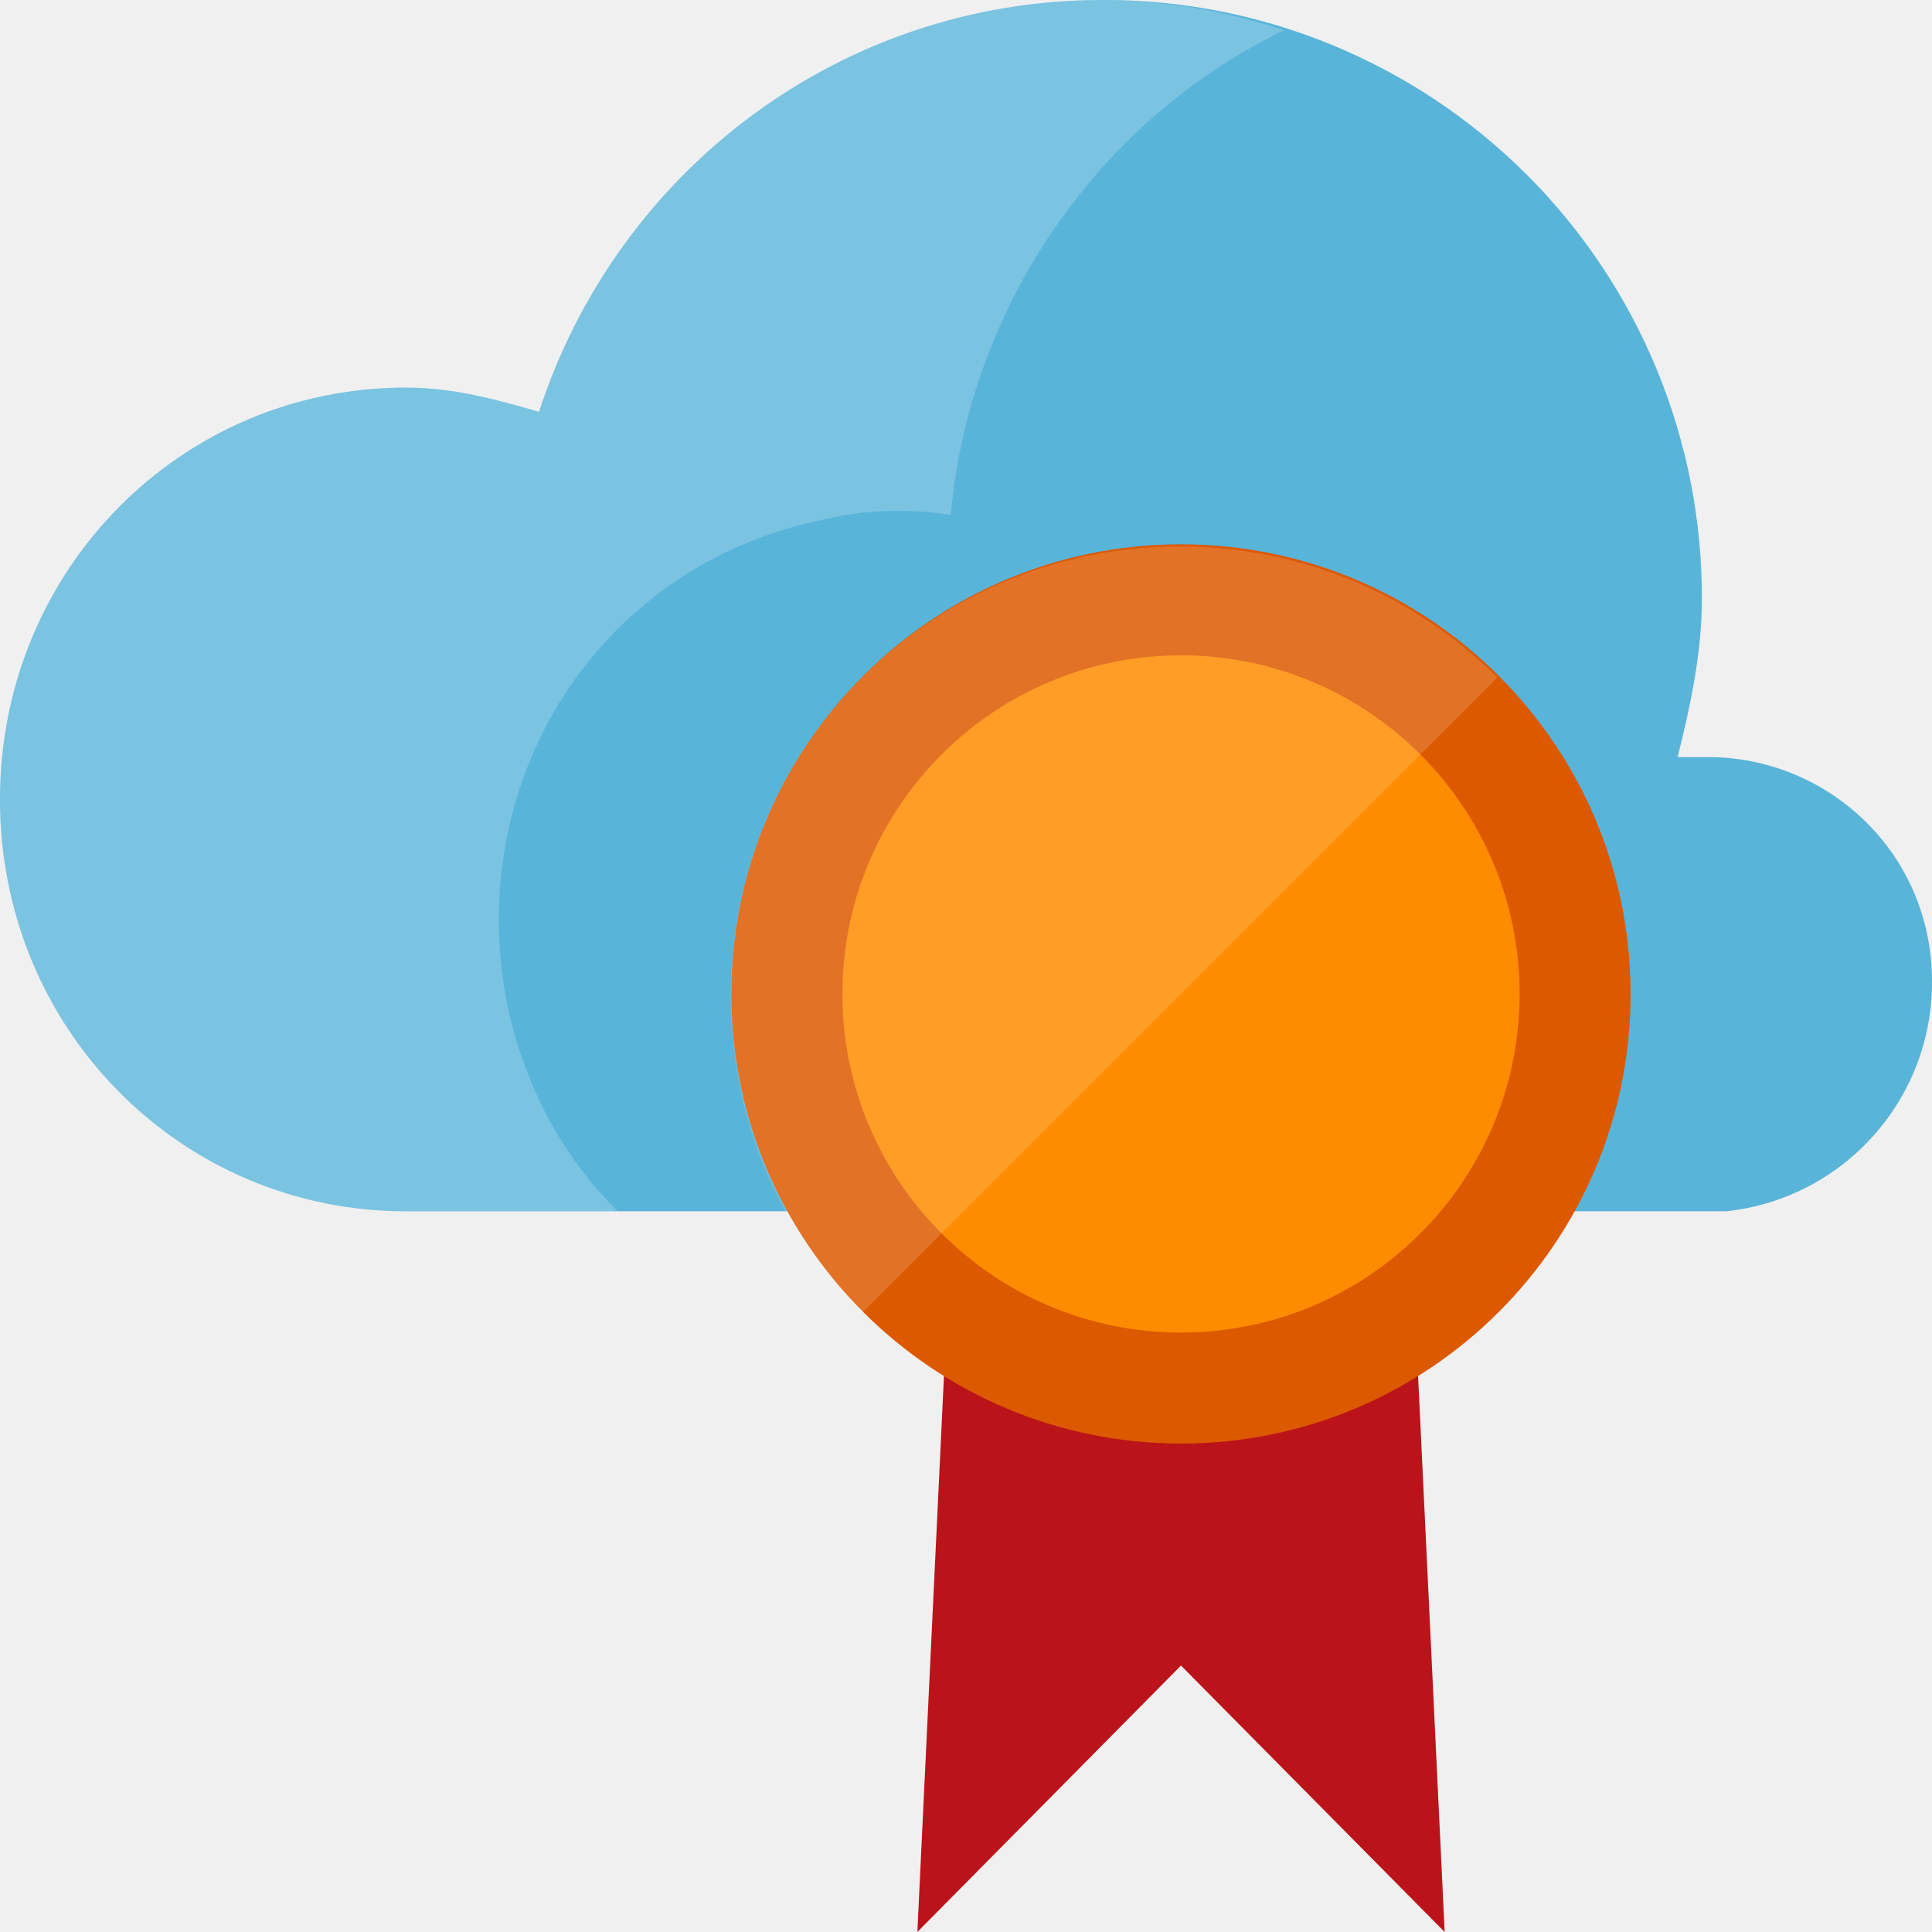
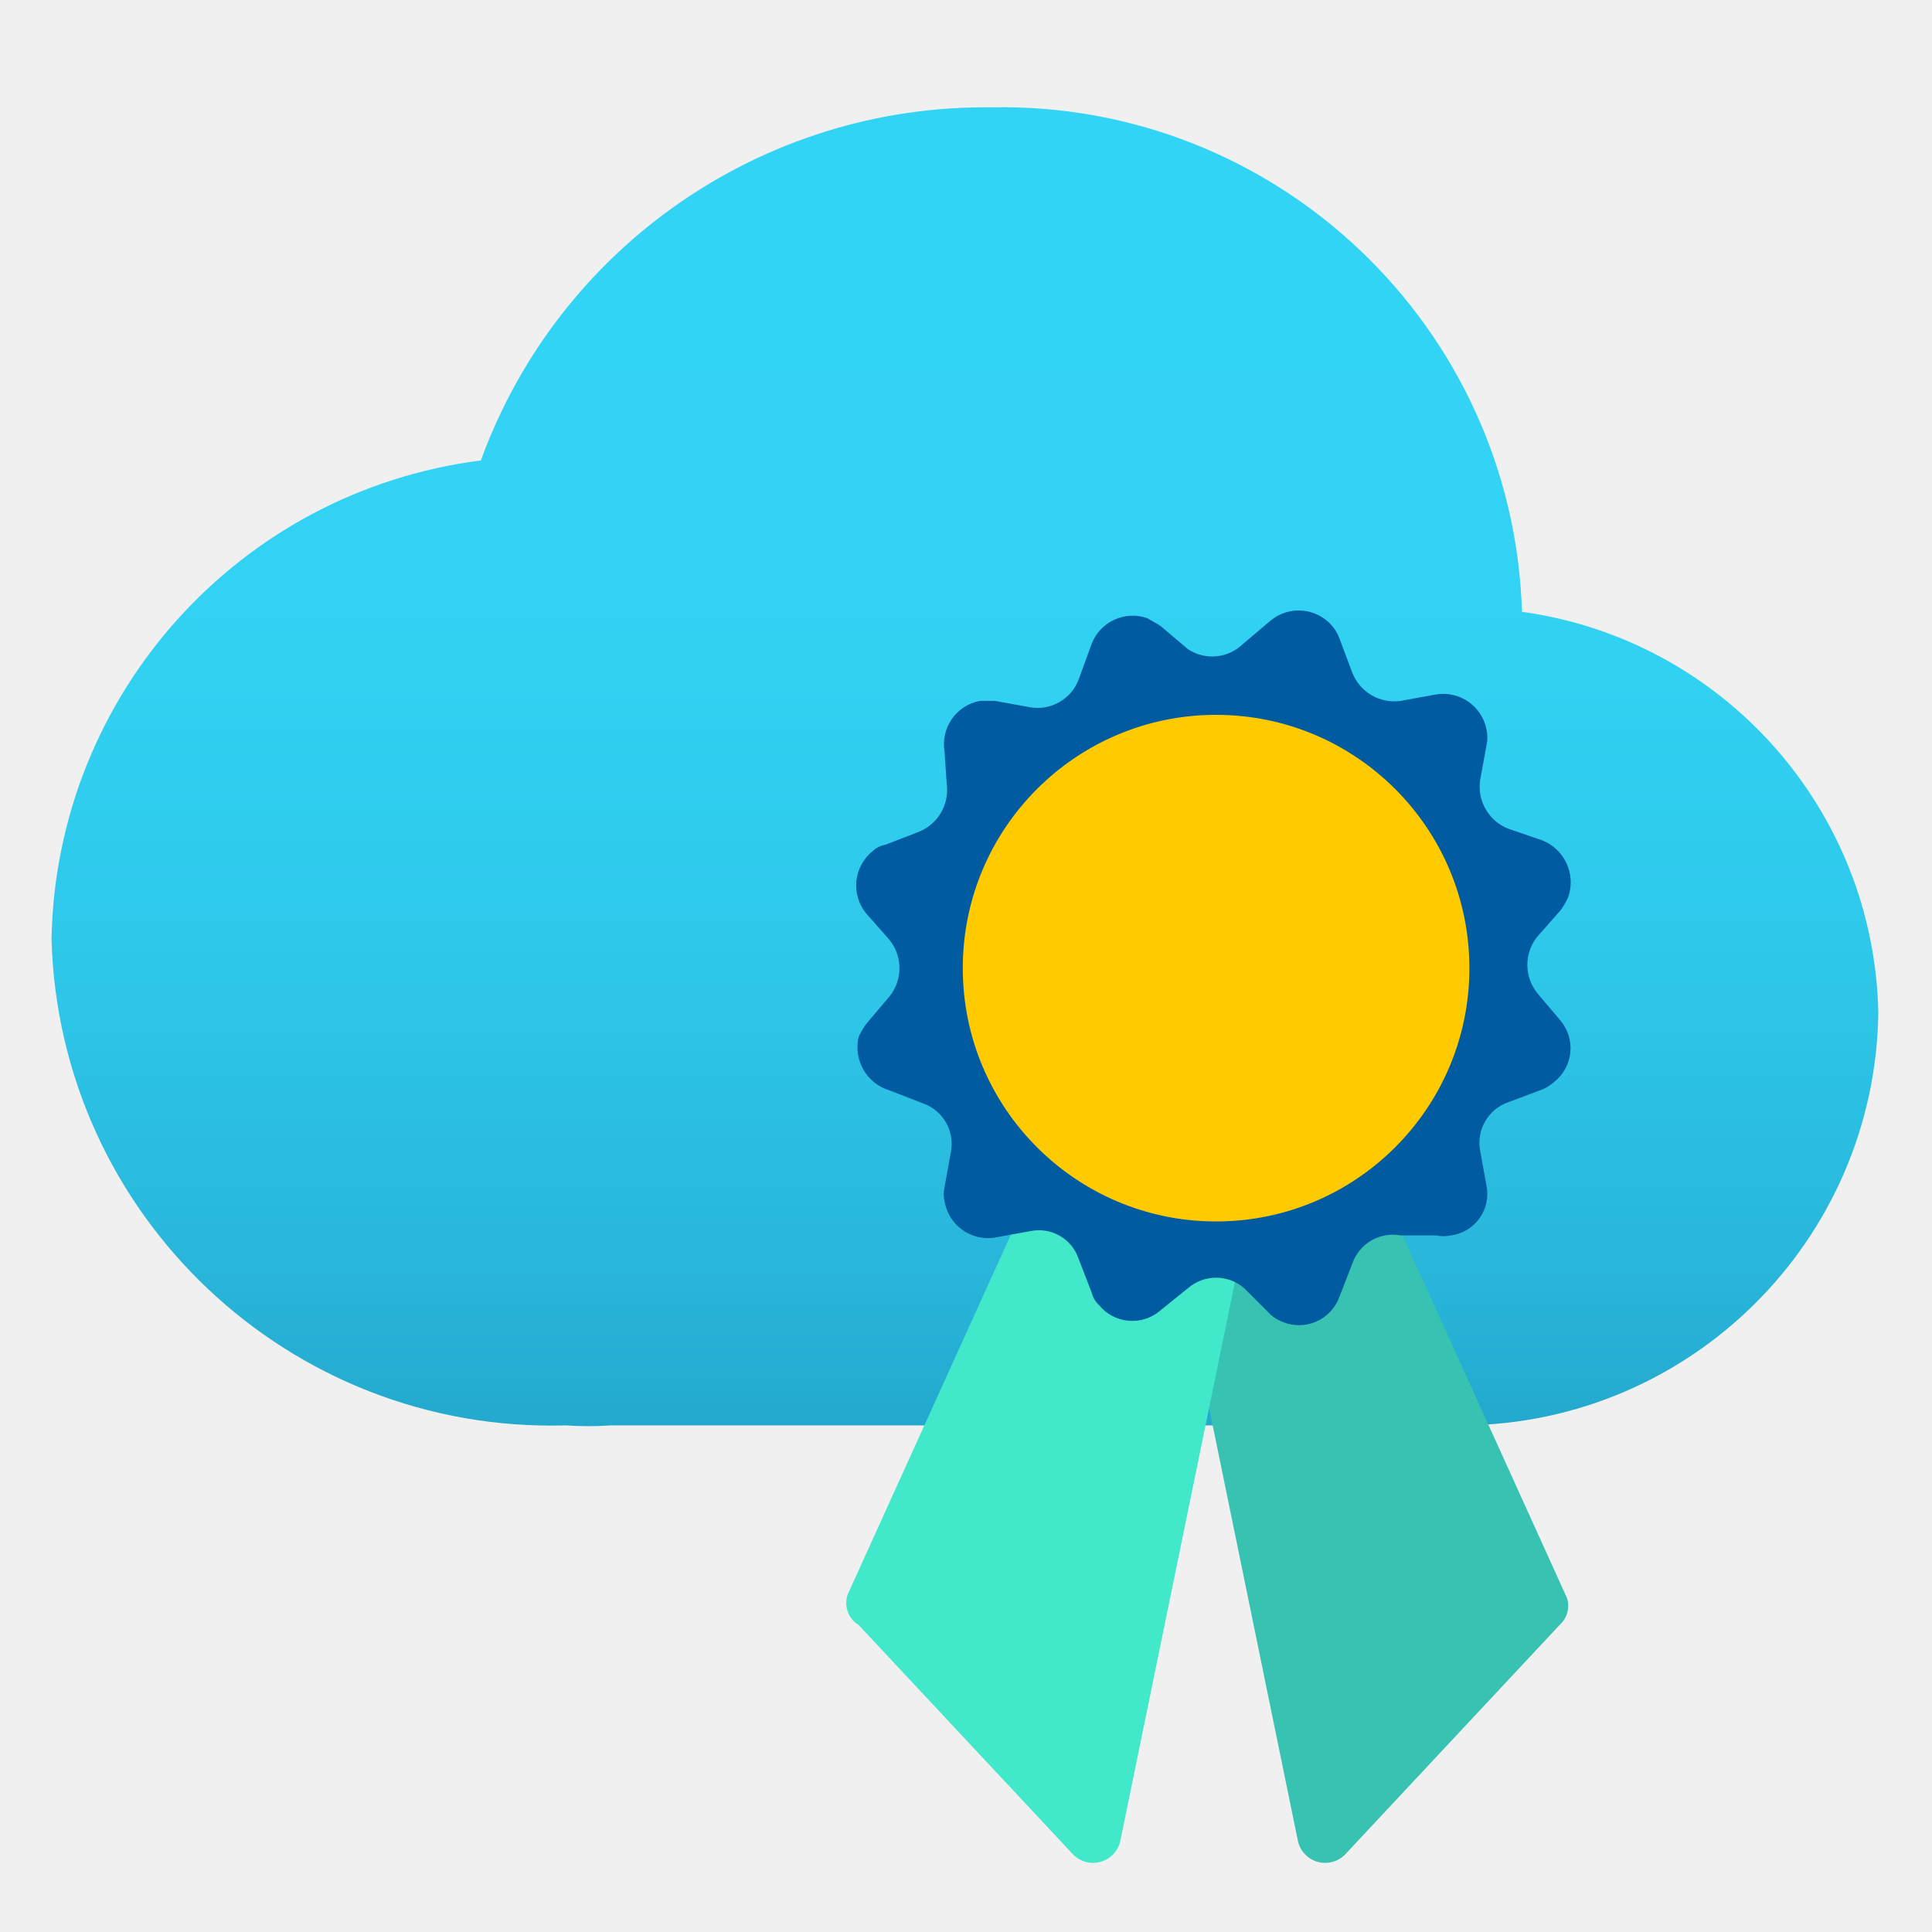
- <svg viewBox="0 0 50 50" class="" role="presentation" focusable="false" id="FxSymbol0-01d" data-type="1">
+ <svg viewBox="0 0 18 18" data-islogo="true" class="" role="presentation" focusable="false" id="FxSymbol0-02c" data-type="336">
  <g>
-     <path d="M50 25.392c0-3.292-2.665-5.799-5.799-5.799h-.784c.313-1.254.627-2.665.627-4.075A15.453 15.453 0 0 0 28.527 0c-6.74 0-12.539 4.389-14.577 10.658-1.097-.313-2.194-.627-3.448-.627C4.702 10.031 0 14.734 0 20.69s4.702 10.658 10.502 10.658h34.169A5.96 5.96 0 0 0 50 25.392" class="msportalfx-svg-c15" fill="#59b4d9" />
-     <path opacity=".2" d="M15.987 31.348c-1.411-1.411-2.351-3.135-2.821-5.172-1.254-5.799 2.194-11.442 7.994-12.696 1.254-.313 2.351-.313 3.448-.157.47-5.329 3.762-10.188 8.621-12.539A14.755 14.755 0 0 0 28.527 0c-6.74 0-12.539 4.389-14.577 10.658-1.097-.313-2.194-.627-3.448-.627C4.702 10.031 0 14.734 0 20.69s4.702 10.658 10.502 10.658h5.485z" class="msportalfx-svg-c01" fill="#ffffff" />
-     <path d="M36.526 31.972c-1.58 1.436-3.663 2.298-5.961 2.298s-4.381-.862-5.961-2.298L23.741 50l6.823-6.895L37.388 50l-.862-18.028z" class="msportalfx-svg-c08" fill="#ba141a" />
-     <circle cx="30.564" cy="25.723" r="11.636" class="msportalfx-svg-c09" fill="#dd5900" />
-     <circle cx="30.564" cy="25.723" r="8.763" class="msportalfx-svg-c10" fill="#ff8c00" />
-     <path opacity=".15" d="M22.305 33.983c-4.525-4.525-4.525-11.923 0-16.448s11.923-4.525 16.448 0L22.305 33.983z" class="msportalfx-svg-c01" fill="#ffffff" />
+     <path d="M17.5 9.44a3.85 3.85 0 0 0-3.32-3.74A4.85 4.85 0 0 0 9.23 1a5 5 0 0 0-4.75 3.29 4.58 4.58 0 0 0-4 4.46 4.66 4.66 0 0 0 4.79 4.53 3 3 0 0 0 .42 0h7.75a.64.64 0 0 0 .2 0 3.9 3.9 0 0 0 3.86-3.84z" fill="url(#9b4b971a-fb5a-4299-ab97-14581e9298eb)" />
+     <path d="M14.53 15.14l-2 2.14a.26.26 0 0 1-.44-.14l-1.21-5.9A.26.26 0 0 1 11 11l1.32-.54a.26.26 0 0 1 .33.13l1.95 4.3a.24.24 0 0 1-.07.25z" fill="#37c2b1" />
+     <path d="M8 15.14l2 2.14a.26.26 0 0 0 .44-.14l1.21-5.9a.26.26 0 0 0-.15-.28l-1.32-.54a.26.26 0 0 0-.33.13l-1.95 4.3a.24.24 0 0 0 .1.29z" fill="#42e8ca" />
+     <path d="M11.58 6l.26-.22a.41.41 0 0 1 .57.05.37.37 0 0 1 .07.12l.12.32a.42.42 0 0 0 .45.26l.33-.06a.41.41 0 0 1 .47.33.33.33 0 0 1 0 .14l-.06.33a.42.42 0 0 0 .26.45l.32.11a.42.42 0 0 1 .24.53.75.75 0 0 1-.07.12l-.22.25a.42.42 0 0 0 0 .52l.22.26a.4.4 0 0 1-.06.57.41.41 0 0 1-.11.07l-.32.12a.4.4 0 0 0-.26.45l.06.33a.39.39 0 0 1-.33.46.33.33 0 0 1-.14 0h-.33a.4.4 0 0 0-.45.26l-.12.31a.4.4 0 0 1-.52.24.37.37 0 0 1-.12-.07l-.25-.25a.4.4 0 0 0-.52 0l-.26.21a.4.4 0 0 1-.57-.05.24.24 0 0 1-.07-.12l-.12-.31a.39.39 0 0 0-.45-.26l-.33.06a.41.41 0 0 1-.47-.34.29.29 0 0 1 0-.13l.06-.33a.4.4 0 0 0-.26-.45l-.31-.12a.42.42 0 0 1-.29-.5.75.75 0 0 1 .07-.12l.22-.26a.42.42 0 0 0 0-.52l-.22-.25a.41.41 0 0 1 .06-.58.23.23 0 0 1 .12-.06l.31-.12a.42.42 0 0 0 .26-.45L8.8 7a.41.41 0 0 1 .33-.47h.14l.33.06a.41.41 0 0 0 .45-.26l.12-.33a.41.41 0 0 1 .52-.24l.12.07.26.22a.41.41 0 0 0 .51-.05z" fill="#005ba1" />
+     <circle cx="11.33" cy="9.02" r="2.36" fill="#ffca00" />
  </g>
  <defs>
-     <linearGradient id="a" x1="9" y1="16.39" x2="9" y2="-1.94" gradientUnits="userSpaceOnUse">
-       <stop offset="0" stop-color="#0078d4" />
-       <stop offset=".16" stop-color="#1380da" />
-       <stop offset=".53" stop-color="#3c91e5" />
-       <stop offset=".82" stop-color="#559cec" />
-       <stop offset="1" stop-color="#5ea0ef" />
-     </linearGradient>
-     <linearGradient id="b" x1="9.88" y1="7.11" x2="9.99" y2="17.27" gradientUnits="userSpaceOnUse">
-       <stop offset="0" stop-color="#32d4f5" />
-       <stop offset=".32" stop-color="#31d1f3" />
-       <stop offset=".53" stop-color="#2ec9eb" />
-       <stop offset=".7" stop-color="#29bade" />
-       <stop offset=".86" stop-color="#22a5cb" />
-       <stop offset="1" stop-color="#198ab3" />
+     <linearGradient id="9b4b971a-fb5a-4299-ab97-14581e9298eb" x1="9" y1="-.88" x2="9" y2="16.01" gradientUnits="userSpaceOnUse">
+       <stop offset=".22" stop-color="#32d4f5" />
+       <stop offset=".43" stop-color="#31d1f2" />
+       <stop offset=".6" stop-color="#2dc6e9" />
+       <stop offset=".76" stop-color="#28b5d9" />
+       <stop offset=".91" stop-color="#1f9dc4" />
      <stop offset="1" stop-color="#198ab3" />
    </linearGradient>
-     <radialGradient id="c" cx="9.43" cy="7.03" r="7.27" gradientUnits="userSpaceOnUse">
-       <stop offset="0" stop-color="#f2f2f2" />
-       <stop offset=".58" stop-color="#eee" />
-       <stop offset="1" stop-color="#e6e6e6" />
-     </radialGradient>
  </defs>
</svg>
